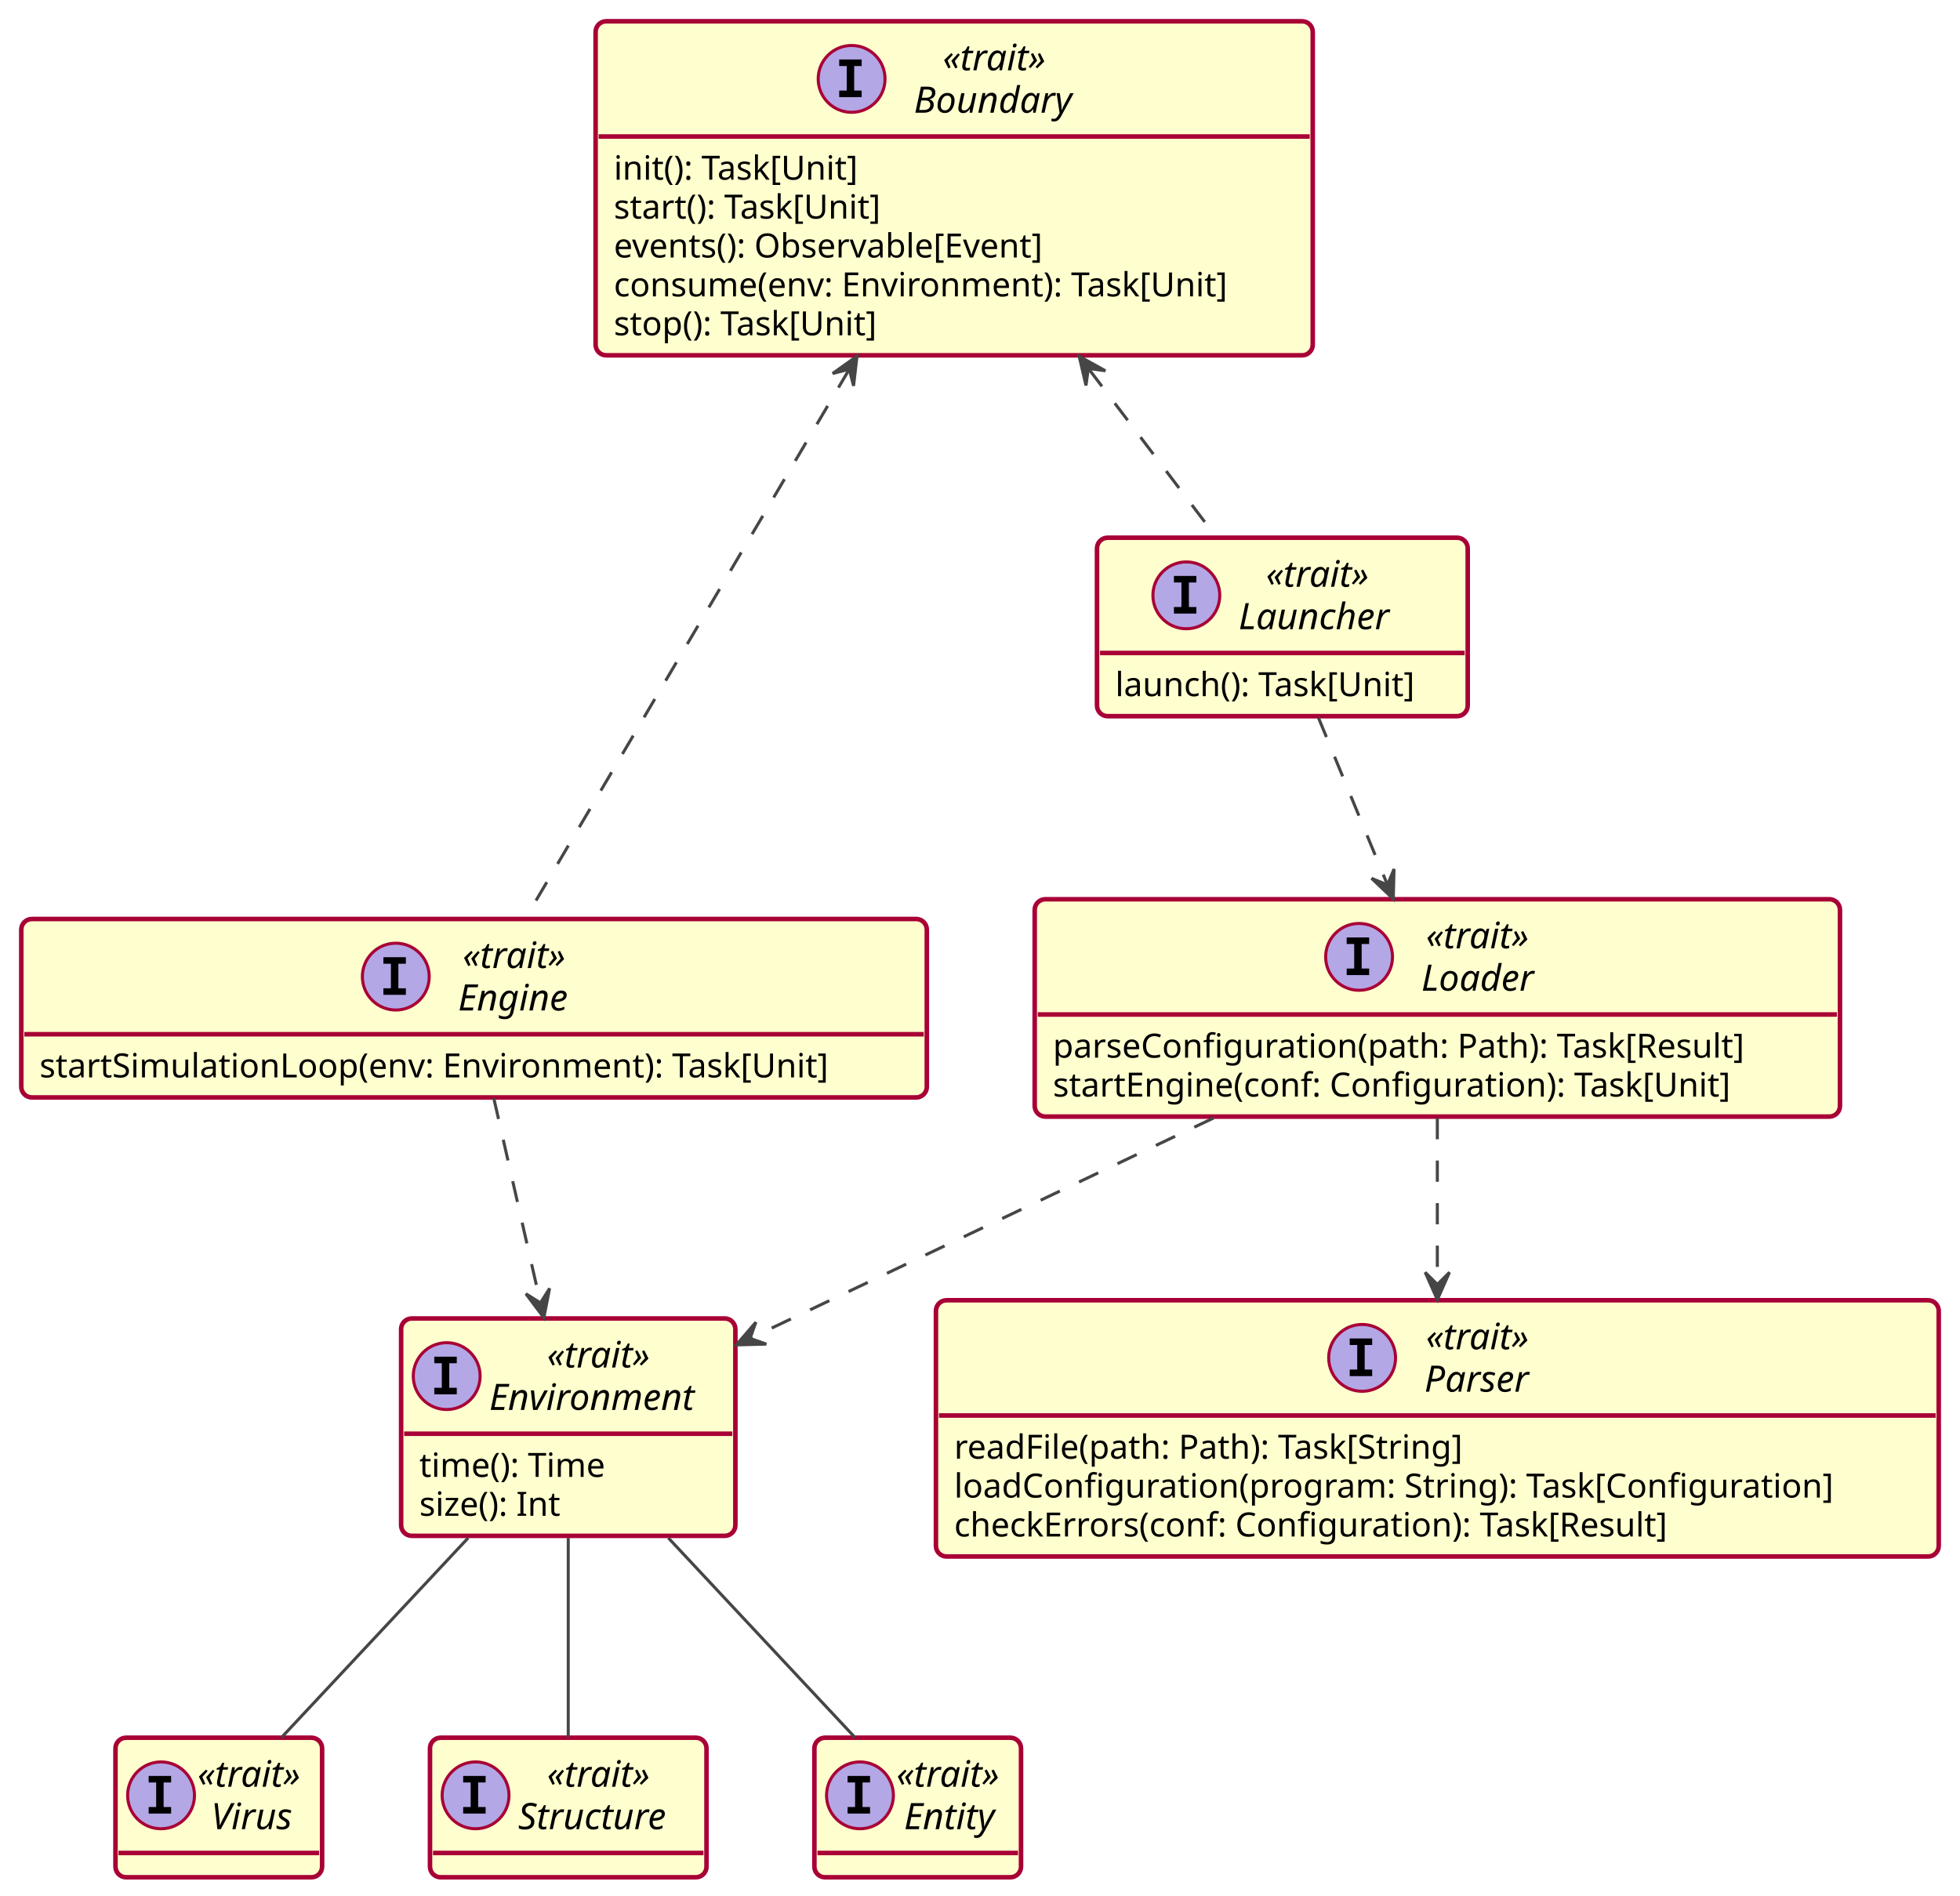
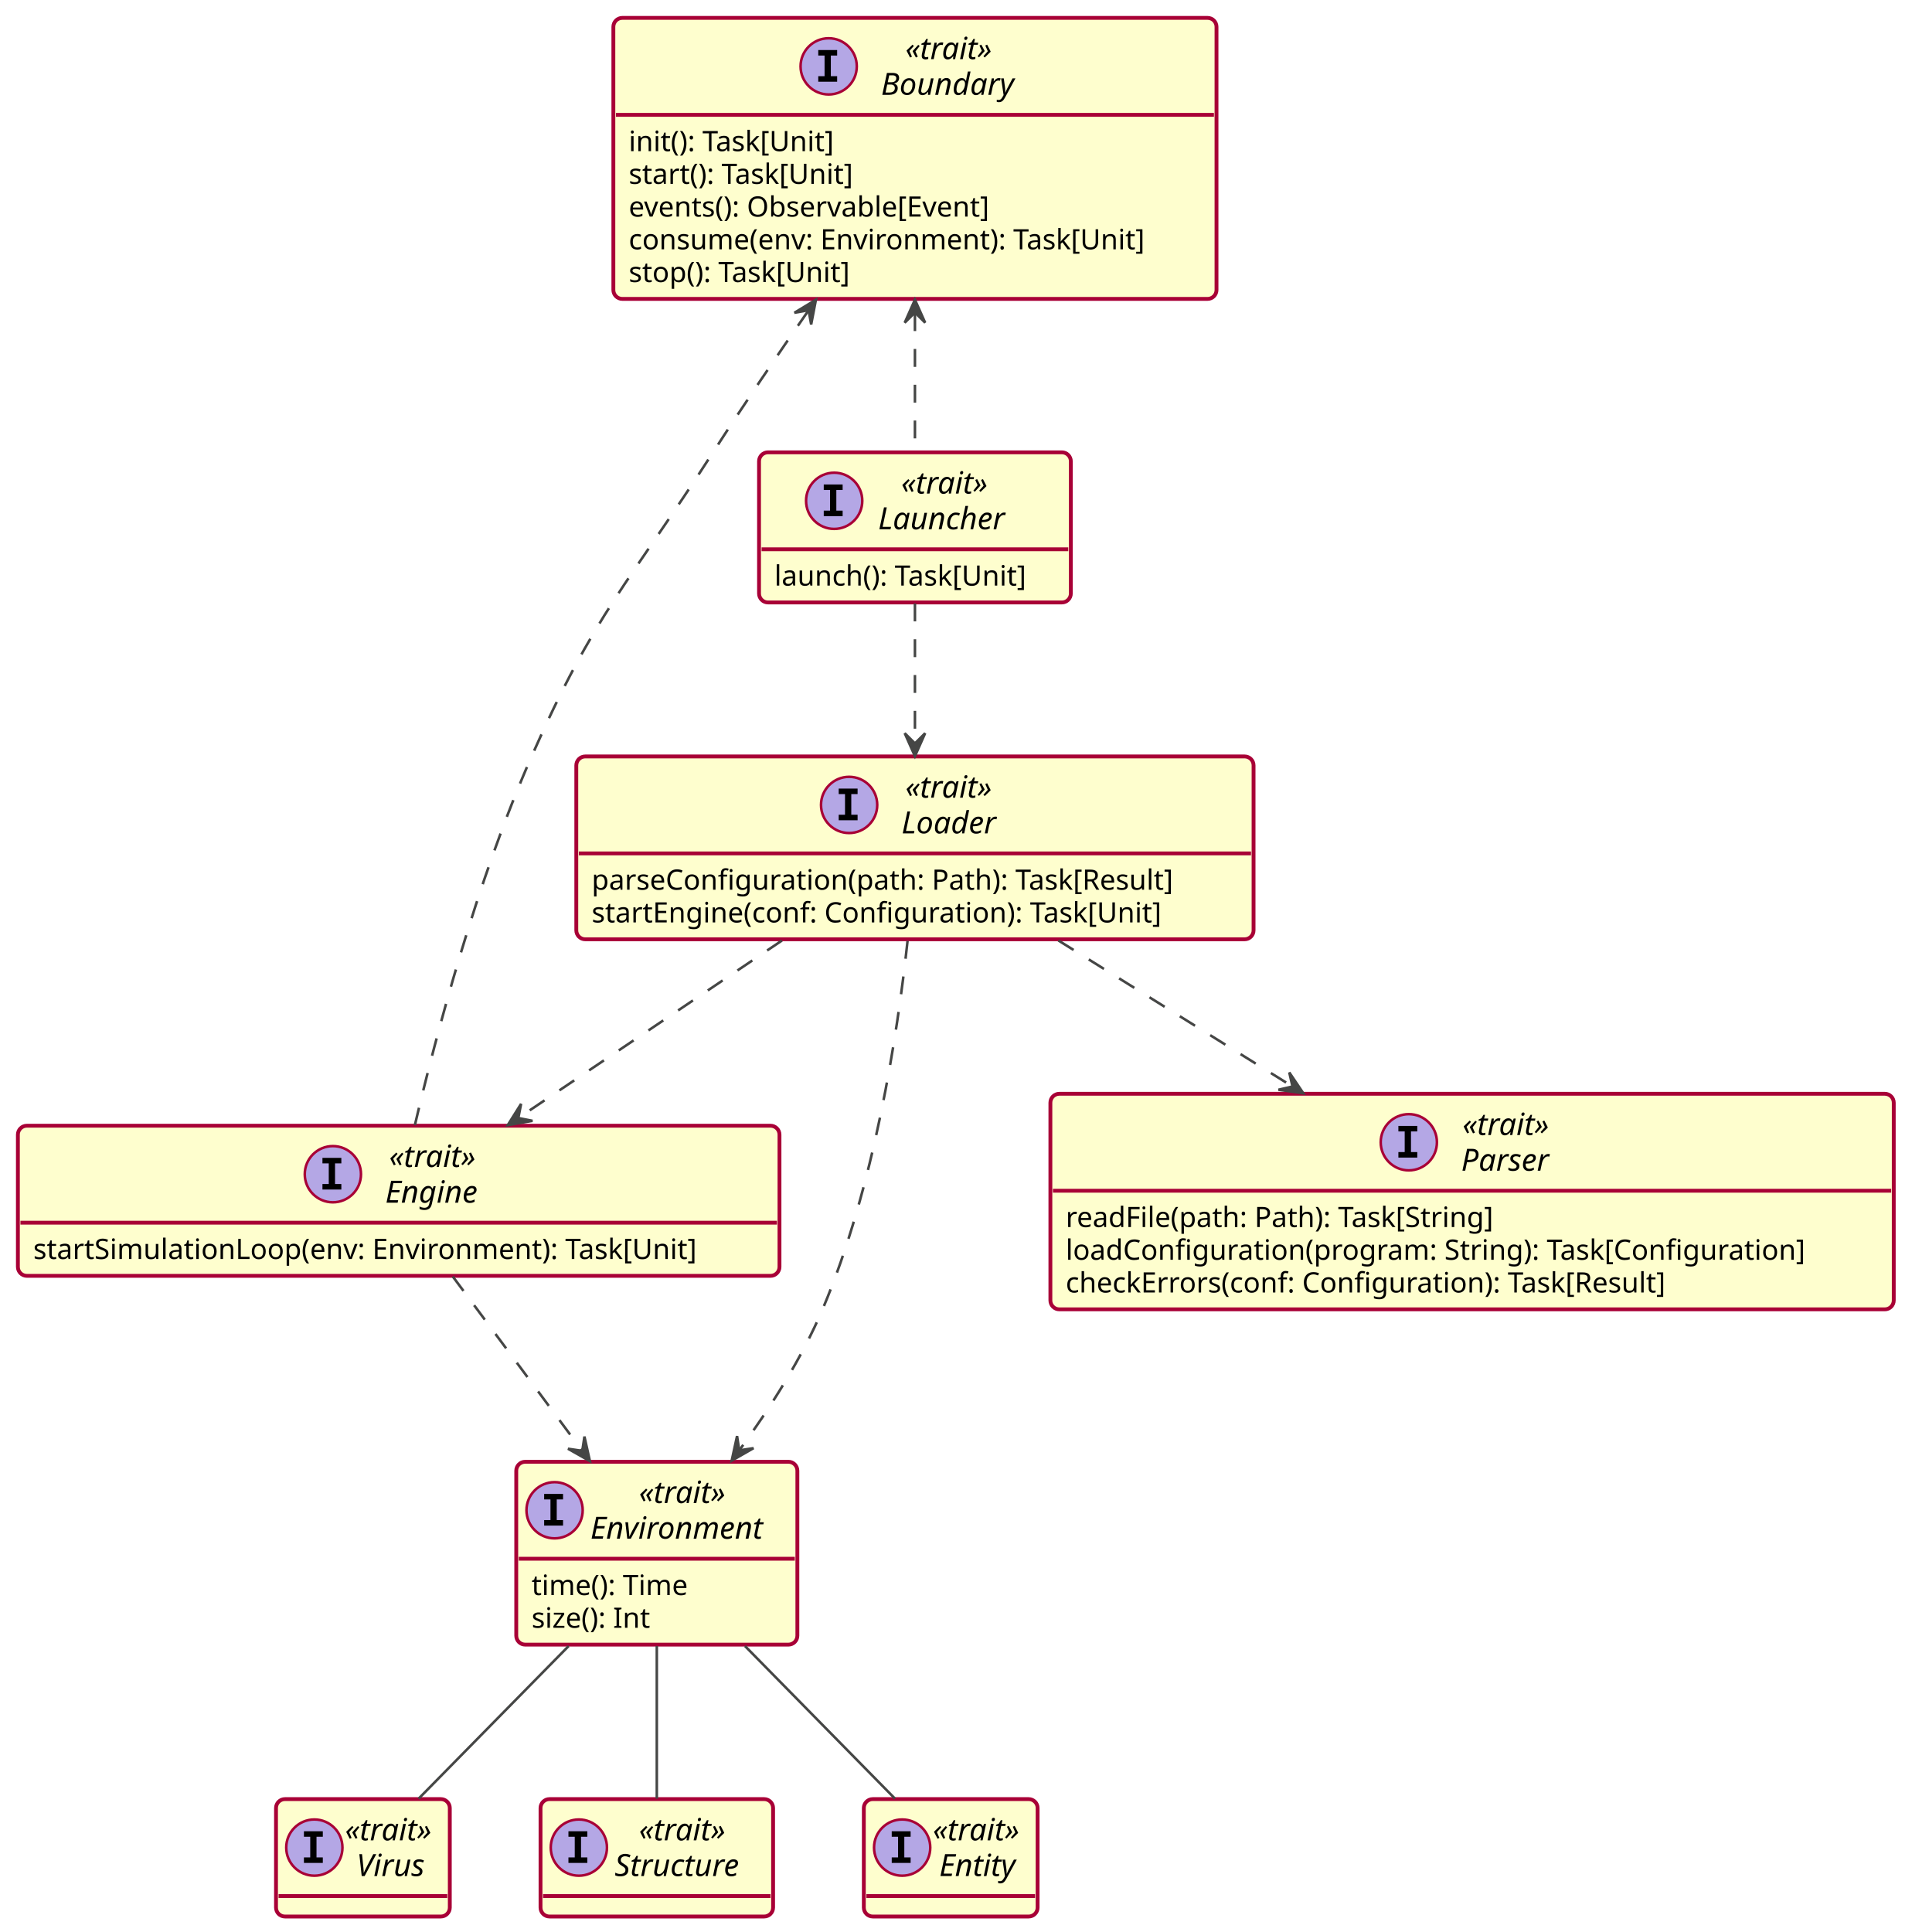
- <svg xmlns="http://www.w3.org/2000/svg" contentScriptType="application/ecmascript" contentStyleType="text/css" height="624px" preserveAspectRatio="none" style="width:645px;height:624px;background:#FFFFFF;" version="1.1" viewBox="0 0 645 624" width="645px" zoomAndPan="magnify">
+ <svg xmlns="http://www.w3.org/2000/svg" contentScriptType="application/ecmascript" contentStyleType="text/css" height="756px" preserveAspectRatio="none" style="width:748px;height:756px;background:#FFFFFF;" version="1.1" viewBox="0 0 748 756" width="748px" zoomAndPan="magnify">
  <defs />
  <g>
-     <rect codeLine="4" fill="#FEFECE" height="109.961" id="Boundary" rx="3.5" ry="3.5" style="stroke:#A80036;stroke-width:1.5;" width="236" x="196" y="7" />
-     <ellipse cx="280.25" cy="25.969" fill="#B4A7E5" rx="11" ry="11" style="stroke:#A80036;stroke-width:1.0;" />
-     <path d="M276.172,21.734 L276.172,19.578 L283.562,19.578 L283.562,21.734 L281.094,21.734 L281.094,29.812 L283.562,29.812 L283.562,31.969 L276.172,31.969 L276.172,29.812 L278.641,29.812 L278.641,21.734 L276.172,21.734 Z " fill="#000000" />
-     <text fill="#000000" font-family="sans-serif" font-size="12" font-style="italic" lengthAdjust="spacing" textLength="40" x="310.25" y="23.139">«trait»</text>
-     <text fill="#000000" font-family="sans-serif" font-size="12" font-style="italic" lengthAdjust="spacing" textLength="59" x="300.75" y="37.107">Boundary</text>
-     <line style="stroke:#A80036;stroke-width:1.5;" x1="197" x2="431" y1="44.938" y2="44.938" />
-     <text fill="#000000" font-family="sans-serif" font-size="11" lengthAdjust="spacing" textLength="90" x="202" y="59.148">init(): Task[Unit]</text>
-     <text fill="#000000" font-family="sans-serif" font-size="11" lengthAdjust="spacing" textLength="100" x="202" y="71.953">start(): Task[Unit]</text>
-     <text fill="#000000" font-family="sans-serif" font-size="11" lengthAdjust="spacing" textLength="158" x="202" y="84.757">events(): Observable[Event]</text>
-     <text fill="#000000" font-family="sans-serif" font-size="11" lengthAdjust="spacing" textLength="224" x="202" y="97.562">consume(env: Environment): Task[Unit]</text>
-     <text fill="#000000" font-family="sans-serif" font-size="11" lengthAdjust="spacing" textLength="98" x="202" y="110.367">stop(): Task[Unit]</text>
-     <rect codeLine="12" fill="#FEFECE" height="58.742" id="Engine" rx="3.5" ry="3.5" style="stroke:#A80036;stroke-width:1.5;" width="298" x="7" y="302.5" />
-     <ellipse cx="130.25" cy="321.469" fill="#B4A7E5" rx="11" ry="11" style="stroke:#A80036;stroke-width:1.0;" />
-     <path d="M126.172,317.234 L126.172,315.078 L133.562,315.078 L133.562,317.234 L131.094,317.234 L131.094,325.312 L133.562,325.312 L133.562,327.469 L126.172,327.469 L126.172,325.312 L128.641,325.312 L128.641,317.234 L126.172,317.234 Z " fill="#000000" />
-     <text fill="#000000" font-family="sans-serif" font-size="12" font-style="italic" lengthAdjust="spacing" textLength="40" x="152.25" y="318.639">«trait»</text>
-     <text fill="#000000" font-family="sans-serif" font-size="12" font-style="italic" lengthAdjust="spacing" textLength="43" x="150.75" y="332.607">Engine</text>
-     <line style="stroke:#A80036;stroke-width:1.5;" x1="8" x2="304" y1="340.438" y2="340.438" />
-     <text fill="#000000" font-family="sans-serif" font-size="11" lengthAdjust="spacing" textLength="286" x="13" y="354.648">startSimulationLoop(env: Environment): Task[Unit]</text>
-     <rect codeLine="16" fill="#FEFECE" height="58.742" id="Launcher" rx="3.5" ry="3.5" style="stroke:#A80036;stroke-width:1.5;" width="122" x="361" y="177" />
-     <ellipse cx="390.4" cy="195.969" fill="#B4A7E5" rx="11" ry="11" style="stroke:#A80036;stroke-width:1.0;" />
-     <path d="M386.322,191.734 L386.322,189.578 L393.712,189.578 L393.712,191.734 L391.244,191.734 L391.244,199.812 L393.712,199.812 L393.712,201.969 L386.322,201.969 L386.322,199.812 L388.791,199.812 L388.791,191.734 L386.322,191.734 Z " fill="#000000" />
-     <text fill="#000000" font-family="sans-serif" font-size="12" font-style="italic" lengthAdjust="spacing" textLength="40" x="416.6" y="193.139">«trait»</text>
-     <text fill="#000000" font-family="sans-serif" font-size="12" font-style="italic" lengthAdjust="spacing" textLength="58" x="407.6" y="207.107">Launcher</text>
-     <line style="stroke:#A80036;stroke-width:1.5;" x1="362" x2="482" y1="214.938" y2="214.938" />
-     <text fill="#000000" font-family="sans-serif" font-size="11" lengthAdjust="spacing" textLength="110" x="367" y="229.148">launch(): Task[Unit]</text>
-     <rect codeLine="20" fill="#FEFECE" height="71.547" id="Loader" rx="3.5" ry="3.5" style="stroke:#A80036;stroke-width:1.5;" width="265" x="340.5" y="296" />
-     <ellipse cx="447.25" cy="314.969" fill="#B4A7E5" rx="11" ry="11" style="stroke:#A80036;stroke-width:1.0;" />
-     <path d="M443.172,310.734 L443.172,308.578 L450.562,308.578 L450.562,310.734 L448.094,310.734 L448.094,318.812 L450.562,318.812 L450.562,320.969 L443.172,320.969 L443.172,318.812 L445.641,318.812 L445.641,310.734 L443.172,310.734 Z " fill="#000000" />
-     <text fill="#000000" font-family="sans-serif" font-size="12" font-style="italic" lengthAdjust="spacing" textLength="40" x="469.25" y="312.139">«trait»</text>
-     <text fill="#000000" font-family="sans-serif" font-size="12" font-style="italic" lengthAdjust="spacing" textLength="43" x="467.75" y="326.107">Loader</text>
-     <line style="stroke:#A80036;stroke-width:1.5;" x1="341.5" x2="604.5" y1="333.938" y2="333.938" />
-     <text fill="#000000" font-family="sans-serif" font-size="11" lengthAdjust="spacing" textLength="253" x="346.5" y="348.148">parseConfiguration(path: Path): Task[Result]</text>
-     <text fill="#000000" font-family="sans-serif" font-size="11" lengthAdjust="spacing" textLength="246" x="346.5" y="360.953">startEngine(conf: Configuration): Task[Unit]</text>
-     <rect codeLine="26" fill="#FEFECE" height="84.352" id="Parser" rx="3.5" ry="3.5" style="stroke:#A80036;stroke-width:1.5;" width="330" x="308" y="428" />
-     <ellipse cx="448.25" cy="446.969" fill="#B4A7E5" rx="11" ry="11" style="stroke:#A80036;stroke-width:1.0;" />
-     <path d="M444.172,442.734 L444.172,440.578 L451.562,440.578 L451.562,442.734 L449.094,442.734 L449.094,450.812 L451.562,450.812 L451.562,452.969 L444.172,452.969 L444.172,450.812 L446.641,450.812 L446.641,442.734 L444.172,442.734 Z " fill="#000000" />
-     <text fill="#000000" font-family="sans-serif" font-size="12" font-style="italic" lengthAdjust="spacing" textLength="40" x="469.25" y="444.139">«trait»</text>
-     <text fill="#000000" font-family="sans-serif" font-size="12" font-style="italic" lengthAdjust="spacing" textLength="41" x="468.75" y="458.107">Parser</text>
-     <line style="stroke:#A80036;stroke-width:1.5;" x1="309" x2="637" y1="465.938" y2="465.938" />
-     <text fill="#000000" font-family="sans-serif" font-size="11" lengthAdjust="spacing" textLength="188" x="314" y="480.148">readFile(path: Path): Task[String]</text>
-     <text fill="#000000" font-family="sans-serif" font-size="11" lengthAdjust="spacing" textLength="318" x="314" y="492.953">loadConfiguration(program: String): Task[Configuration]</text>
-     <text fill="#000000" font-family="sans-serif" font-size="11" lengthAdjust="spacing" textLength="262" x="314" y="505.757">checkErrors(conf: Configuration): Task[Result]</text>
-     <rect codeLine="33" fill="#FEFECE" height="71.547" id="Environment" rx="3.5" ry="3.5" style="stroke:#A80036;stroke-width:1.5;" width="110" x="132" y="434" />
-     <ellipse cx="147" cy="452.969" fill="#B4A7E5" rx="11" ry="11" style="stroke:#A80036;stroke-width:1.0;" />
-     <path d="M142.922,448.734 L142.922,446.578 L150.312,446.578 L150.312,448.734 L147.844,448.734 L147.844,456.812 L150.312,456.812 L150.312,458.969 L142.922,458.969 L142.922,456.812 L145.391,456.812 L145.391,448.734 L142.922,448.734 Z " fill="#000000" />
-     <text fill="#000000" font-family="sans-serif" font-size="12" font-style="italic" lengthAdjust="spacing" textLength="40" x="180" y="450.139">«trait»</text>
-     <text fill="#000000" font-family="sans-serif" font-size="12" font-style="italic" lengthAdjust="spacing" textLength="78" x="161" y="464.107">Environment</text>
-     <line style="stroke:#A80036;stroke-width:1.5;" x1="133" x2="241" y1="471.938" y2="471.938" />
-     <text fill="#000000" font-family="sans-serif" font-size="11" lengthAdjust="spacing" textLength="69" x="138" y="486.148">time(): Time</text>
-     <text fill="#000000" font-family="sans-serif" font-size="11" lengthAdjust="spacing" textLength="52" x="138" y="498.953">size(): Int</text>
-     <rect codeLine="39" fill="#FEFECE" height="45.938" id="Virus" rx="3.5" ry="3.5" style="stroke:#A80036;stroke-width:1.5;" width="68" x="38" y="572" />
-     <ellipse cx="53" cy="590.969" fill="#B4A7E5" rx="11" ry="11" style="stroke:#A80036;stroke-width:1.0;" />
-     <path d="M48.922,586.734 L48.922,584.578 L56.312,584.578 L56.312,586.734 L53.844,586.734 L53.844,594.812 L56.312,594.812 L56.312,596.969 L48.922,596.969 L48.922,594.812 L51.391,594.812 L51.391,586.734 L48.922,586.734 Z " fill="#000000" />
-     <text fill="#000000" font-family="sans-serif" font-size="12" font-style="italic" lengthAdjust="spacing" textLength="40" x="65" y="588.139">«trait»</text>
-     <text fill="#000000" font-family="sans-serif" font-size="12" font-style="italic" lengthAdjust="spacing" textLength="31" x="69.5" y="602.107">Virus</text>
-     <line style="stroke:#A80036;stroke-width:1.5;" x1="39" x2="105" y1="609.938" y2="609.938" />
-     <rect codeLine="40" fill="#FEFECE" height="45.938" id="Structure" rx="3.5" ry="3.5" style="stroke:#A80036;stroke-width:1.5;" width="91" x="141.5" y="572" />
-     <ellipse cx="156.5" cy="590.969" fill="#B4A7E5" rx="11" ry="11" style="stroke:#A80036;stroke-width:1.0;" />
-     <path d="M152.422,586.734 L152.422,584.578 L159.812,584.578 L159.812,586.734 L157.344,586.734 L157.344,594.812 L159.812,594.812 L159.812,596.969 L152.422,596.969 L152.422,594.812 L154.891,594.812 L154.891,586.734 L152.422,586.734 Z " fill="#000000" />
-     <text fill="#000000" font-family="sans-serif" font-size="12" font-style="italic" lengthAdjust="spacing" textLength="40" x="180" y="588.139">«trait»</text>
-     <text fill="#000000" font-family="sans-serif" font-size="12" font-style="italic" lengthAdjust="spacing" textLength="59" x="170.5" y="602.107">Structure</text>
-     <line style="stroke:#A80036;stroke-width:1.5;" x1="142.5" x2="231.5" y1="609.938" y2="609.938" />
-     <rect codeLine="41" fill="#FEFECE" height="45.938" id="Entity" rx="3.5" ry="3.5" style="stroke:#A80036;stroke-width:1.5;" width="68" x="268" y="572" />
-     <ellipse cx="283" cy="590.969" fill="#B4A7E5" rx="11" ry="11" style="stroke:#A80036;stroke-width:1.0;" />
-     <path d="M278.922,586.734 L278.922,584.578 L286.312,584.578 L286.312,586.734 L283.844,586.734 L283.844,594.812 L286.312,594.812 L286.312,596.969 L278.922,596.969 L278.922,594.812 L281.391,594.812 L281.391,586.734 L278.922,586.734 Z " fill="#000000" />
-     <text fill="#000000" font-family="sans-serif" font-size="12" font-style="italic" lengthAdjust="spacing" textLength="40" x="295" y="588.139">«trait»</text>
-     <text fill="#000000" font-family="sans-serif" font-size="12" font-style="italic" lengthAdjust="spacing" textLength="35" x="297.5" y="602.107">Entity</text>
-     <line style="stroke:#A80036;stroke-width:1.5;" x1="269" x2="335" y1="609.938" y2="609.938" />
-     <path codeLine="45" d="M154.05,506.25 C134.27,527.4 109.72,553.66 92.65,571.91 " fill="none" id="Environment-Virus" style="stroke:#454645;stroke-width:1.0;" />
-     <path codeLine="46" d="M187,506.25 C187,527.4 187,553.66 187,571.91 " fill="none" id="Environment-Structure" style="stroke:#454645;stroke-width:1.0;" />
-     <path codeLine="47" d="M219.95,506.25 C239.73,527.4 264.28,553.66 281.35,571.91 " fill="none" id="Environment-Entity" style="stroke:#454645;stroke-width:1.0;" />
-     <path codeLine="49" d="M279.48,121.55 C246.49,177.51 198.15,259.51 172.85,302.42 " fill="none" id="Boundary-backto-Engine" style="stroke:#454645;stroke-width:1.0;stroke-dasharray:7.0,7.0;" />
-     <polygon fill="#454645" points="282.03,117.23,274.006,122.941,279.485,121.534,280.892,127.013,282.03,117.23" style="stroke:#454645;stroke-width:1.0;" />
-     <path codeLine="50" d="M358.4,121.59 C372.87,140.67 388.29,161.02 400.32,176.89 " fill="none" id="Boundary-backto-Launcher" style="stroke:#454645;stroke-width:1.0;stroke-dasharray:7.0,7.0;" />
-     <polygon fill="#454645" points="355.14,117.28,357.378,126.871,358.156,121.268,363.759,122.046,355.14,117.28" style="stroke:#454645;stroke-width:1.0;" />
-     <path codeLine="52" d="M433.83,236.14 C440.55,252.43 449.08,273.07 456.46,290.94 " fill="none" id="Launcher-to-Loader" style="stroke:#454645;stroke-width:1.0;stroke-dasharray:7.0,7.0;" />
-     <polygon fill="#454645" points="458.5,295.9,458.746,286.054,456.584,291.282,451.357,289.12,458.5,295.9" style="stroke:#454645;stroke-width:1.0;" />
-     <path codeLine="54" d="M473,368.02 C473,384.57 473,404.56 473,422.36 " fill="none" id="Loader-to-Parser" style="stroke:#454645;stroke-width:1.0;stroke-dasharray:7.0,7.0;" />
-     <polygon fill="#454645" points="473,427.81,477,418.81,473,422.81,469,418.81,473,427.81" style="stroke:#454645;stroke-width:1.0;" />
-     <path codeLine="56" d="M162.5,361.51 C166.94,380.98 172.88,407.06 177.8,428.65 " fill="none" id="Engine-to-Environment" style="stroke:#454645;stroke-width:1.0;stroke-dasharray:7.0,7.0;" />
-     <polygon fill="#454645" points="178.97,433.75,180.863,424.085,177.855,428.876,173.064,425.868,178.97,433.75" style="stroke:#454645;stroke-width:1.0;" />
-     <path codeLine="58" d="M399.35,368.02 C352.08,390.5 291.47,419.32 247.12,440.41 " fill="none" id="Loader-to-Environment" style="stroke:#454645;stroke-width:1.0;stroke-dasharray:7.0,7.0;" />
-     <polygon fill="#454645" points="242.33,442.69,252.176,442.444,246.847,440.546,248.745,435.217,242.33,442.69" style="stroke:#454645;stroke-width:1.0;" />
+     <rect codeLine="4" fill="#FEFECE" height="109.961" id="Boundary" rx="3.5" ry="3.5" style="stroke:#A80036;stroke-width:1.5;" width="236" x="240" y="7" />
+     <ellipse cx="324.25" cy="25.969" fill="#B4A7E5" rx="11" ry="11" style="stroke:#A80036;stroke-width:1.0;" />
+     <path d="M320.172,21.734 L320.172,19.578 L327.562,19.578 L327.562,21.734 L325.094,21.734 L325.094,29.812 L327.562,29.812 L327.562,31.969 L320.172,31.969 L320.172,29.812 L322.641,29.812 L322.641,21.734 L320.172,21.734 Z " fill="#000000" />
+     <text fill="#000000" font-family="sans-serif" font-size="12" font-style="italic" lengthAdjust="spacing" textLength="40" x="354.25" y="23.139">«trait»</text>
+     <text fill="#000000" font-family="sans-serif" font-size="12" font-style="italic" lengthAdjust="spacing" textLength="59" x="344.75" y="37.107">Boundary</text>
+     <line style="stroke:#A80036;stroke-width:1.5;" x1="241" x2="475" y1="44.938" y2="44.938" />
+     <text fill="#000000" font-family="sans-serif" font-size="11" lengthAdjust="spacing" textLength="90" x="246" y="59.148">init(): Task[Unit]</text>
+     <text fill="#000000" font-family="sans-serif" font-size="11" lengthAdjust="spacing" textLength="100" x="246" y="71.953">start(): Task[Unit]</text>
+     <text fill="#000000" font-family="sans-serif" font-size="11" lengthAdjust="spacing" textLength="158" x="246" y="84.757">events(): Observable[Event]</text>
+     <text fill="#000000" font-family="sans-serif" font-size="11" lengthAdjust="spacing" textLength="224" x="246" y="97.562">consume(env: Environment): Task[Unit]</text>
+     <text fill="#000000" font-family="sans-serif" font-size="11" lengthAdjust="spacing" textLength="98" x="246" y="110.367">stop(): Task[Unit]</text>
+     <rect codeLine="12" fill="#FEFECE" height="58.742" id="Engine" rx="3.5" ry="3.5" style="stroke:#A80036;stroke-width:1.5;" width="298" x="7" y="440.5" />
+     <ellipse cx="130.25" cy="459.469" fill="#B4A7E5" rx="11" ry="11" style="stroke:#A80036;stroke-width:1.0;" />
+     <path d="M126.172,455.234 L126.172,453.078 L133.562,453.078 L133.562,455.234 L131.094,455.234 L131.094,463.312 L133.562,463.312 L133.562,465.469 L126.172,465.469 L126.172,463.312 L128.641,463.312 L128.641,455.234 L126.172,455.234 Z " fill="#000000" />
+     <text fill="#000000" font-family="sans-serif" font-size="12" font-style="italic" lengthAdjust="spacing" textLength="40" x="152.25" y="456.639">«trait»</text>
+     <text fill="#000000" font-family="sans-serif" font-size="12" font-style="italic" lengthAdjust="spacing" textLength="43" x="150.75" y="470.607">Engine</text>
+     <line style="stroke:#A80036;stroke-width:1.5;" x1="8" x2="304" y1="478.438" y2="478.438" />
+     <text fill="#000000" font-family="sans-serif" font-size="11" lengthAdjust="spacing" textLength="286" x="13" y="492.648">startSimulationLoop(env: Environment): Task[Unit]</text>
+     <rect codeLine="16" fill="#FEFECE" height="58.742" id="Launcher" rx="3.5" ry="3.5" style="stroke:#A80036;stroke-width:1.5;" width="122" x="297" y="177" />
+     <ellipse cx="326.4" cy="195.969" fill="#B4A7E5" rx="11" ry="11" style="stroke:#A80036;stroke-width:1.0;" />
+     <path d="M322.322,191.734 L322.322,189.578 L329.712,189.578 L329.712,191.734 L327.244,191.734 L327.244,199.812 L329.712,199.812 L329.712,201.969 L322.322,201.969 L322.322,199.812 L324.791,199.812 L324.791,191.734 L322.322,191.734 Z " fill="#000000" />
+     <text fill="#000000" font-family="sans-serif" font-size="12" font-style="italic" lengthAdjust="spacing" textLength="40" x="352.6" y="193.139">«trait»</text>
+     <text fill="#000000" font-family="sans-serif" font-size="12" font-style="italic" lengthAdjust="spacing" textLength="58" x="343.6" y="207.107">Launcher</text>
+     <line style="stroke:#A80036;stroke-width:1.5;" x1="298" x2="418" y1="214.938" y2="214.938" />
+     <text fill="#000000" font-family="sans-serif" font-size="11" lengthAdjust="spacing" textLength="110" x="303" y="229.148">launch(): Task[Unit]</text>
+     <rect codeLine="20" fill="#FEFECE" height="71.547" id="Loader" rx="3.5" ry="3.5" style="stroke:#A80036;stroke-width:1.5;" width="265" x="225.5" y="296" />
+     <ellipse cx="332.25" cy="314.969" fill="#B4A7E5" rx="11" ry="11" style="stroke:#A80036;stroke-width:1.0;" />
+     <path d="M328.172,310.734 L328.172,308.578 L335.562,308.578 L335.562,310.734 L333.094,310.734 L333.094,318.812 L335.562,318.812 L335.562,320.969 L328.172,320.969 L328.172,318.812 L330.641,318.812 L330.641,310.734 L328.172,310.734 Z " fill="#000000" />
+     <text fill="#000000" font-family="sans-serif" font-size="12" font-style="italic" lengthAdjust="spacing" textLength="40" x="354.25" y="312.139">«trait»</text>
+     <text fill="#000000" font-family="sans-serif" font-size="12" font-style="italic" lengthAdjust="spacing" textLength="43" x="352.75" y="326.107">Loader</text>
+     <line style="stroke:#A80036;stroke-width:1.5;" x1="226.5" x2="489.5" y1="333.938" y2="333.938" />
+     <text fill="#000000" font-family="sans-serif" font-size="11" lengthAdjust="spacing" textLength="253" x="231.5" y="348.148">parseConfiguration(path: Path): Task[Result]</text>
+     <text fill="#000000" font-family="sans-serif" font-size="11" lengthAdjust="spacing" textLength="246" x="231.5" y="360.953">startEngine(conf: Configuration): Task[Unit]</text>
+     <rect codeLine="26" fill="#FEFECE" height="84.352" id="Parser" rx="3.5" ry="3.5" style="stroke:#A80036;stroke-width:1.5;" width="330" x="411" y="428" />
+     <ellipse cx="551.25" cy="446.969" fill="#B4A7E5" rx="11" ry="11" style="stroke:#A80036;stroke-width:1.0;" />
+     <path d="M547.172,442.734 L547.172,440.578 L554.562,440.578 L554.562,442.734 L552.094,442.734 L552.094,450.812 L554.562,450.812 L554.562,452.969 L547.172,452.969 L547.172,450.812 L549.641,450.812 L549.641,442.734 L547.172,442.734 Z " fill="#000000" />
+     <text fill="#000000" font-family="sans-serif" font-size="12" font-style="italic" lengthAdjust="spacing" textLength="40" x="572.25" y="444.139">«trait»</text>
+     <text fill="#000000" font-family="sans-serif" font-size="12" font-style="italic" lengthAdjust="spacing" textLength="41" x="571.75" y="458.107">Parser</text>
+     <line style="stroke:#A80036;stroke-width:1.5;" x1="412" x2="740" y1="465.938" y2="465.938" />
+     <text fill="#000000" font-family="sans-serif" font-size="11" lengthAdjust="spacing" textLength="188" x="417" y="480.148">readFile(path: Path): Task[String]</text>
+     <text fill="#000000" font-family="sans-serif" font-size="11" lengthAdjust="spacing" textLength="318" x="417" y="492.953">loadConfiguration(program: String): Task[Configuration]</text>
+     <text fill="#000000" font-family="sans-serif" font-size="11" lengthAdjust="spacing" textLength="262" x="417" y="505.757">checkErrors(conf: Configuration): Task[Result]</text>
+     <rect codeLine="33" fill="#FEFECE" height="71.547" id="Environment" rx="3.5" ry="3.5" style="stroke:#A80036;stroke-width:1.5;" width="110" x="202" y="572" />
+     <ellipse cx="217" cy="590.969" fill="#B4A7E5" rx="11" ry="11" style="stroke:#A80036;stroke-width:1.0;" />
+     <path d="M212.922,586.734 L212.922,584.578 L220.312,584.578 L220.312,586.734 L217.844,586.734 L217.844,594.812 L220.312,594.812 L220.312,596.969 L212.922,596.969 L212.922,594.812 L215.391,594.812 L215.391,586.734 L212.922,586.734 Z " fill="#000000" />
+     <text fill="#000000" font-family="sans-serif" font-size="12" font-style="italic" lengthAdjust="spacing" textLength="40" x="250" y="588.139">«trait»</text>
+     <text fill="#000000" font-family="sans-serif" font-size="12" font-style="italic" lengthAdjust="spacing" textLength="78" x="231" y="602.107">Environment</text>
+     <line style="stroke:#A80036;stroke-width:1.5;" x1="203" x2="311" y1="609.938" y2="609.938" />
+     <text fill="#000000" font-family="sans-serif" font-size="11" lengthAdjust="spacing" textLength="69" x="208" y="624.148">time(): Time</text>
+     <text fill="#000000" font-family="sans-serif" font-size="11" lengthAdjust="spacing" textLength="52" x="208" y="636.953">size(): Int</text>
+     <rect codeLine="39" fill="#FEFECE" height="45.938" id="Virus" rx="3.5" ry="3.5" style="stroke:#A80036;stroke-width:1.5;" width="68" x="108" y="704" />
+     <ellipse cx="123" cy="722.969" fill="#B4A7E5" rx="11" ry="11" style="stroke:#A80036;stroke-width:1.0;" />
+     <path d="M118.922,718.734 L118.922,716.578 L126.312,716.578 L126.312,718.734 L123.844,718.734 L123.844,726.812 L126.312,726.812 L126.312,728.969 L118.922,728.969 L118.922,726.812 L121.391,726.812 L121.391,718.734 L118.922,718.734 Z " fill="#000000" />
+     <text fill="#000000" font-family="sans-serif" font-size="12" font-style="italic" lengthAdjust="spacing" textLength="40" x="135" y="720.139">«trait»</text>
+     <text fill="#000000" font-family="sans-serif" font-size="12" font-style="italic" lengthAdjust="spacing" textLength="31" x="139.5" y="734.107">Virus</text>
+     <line style="stroke:#A80036;stroke-width:1.5;" x1="109" x2="175" y1="741.938" y2="741.938" />
+     <rect codeLine="40" fill="#FEFECE" height="45.938" id="Structure" rx="3.5" ry="3.5" style="stroke:#A80036;stroke-width:1.5;" width="91" x="211.5" y="704" />
+     <ellipse cx="226.5" cy="722.969" fill="#B4A7E5" rx="11" ry="11" style="stroke:#A80036;stroke-width:1.0;" />
+     <path d="M222.422,718.734 L222.422,716.578 L229.812,716.578 L229.812,718.734 L227.344,718.734 L227.344,726.812 L229.812,726.812 L229.812,728.969 L222.422,728.969 L222.422,726.812 L224.891,726.812 L224.891,718.734 L222.422,718.734 Z " fill="#000000" />
+     <text fill="#000000" font-family="sans-serif" font-size="12" font-style="italic" lengthAdjust="spacing" textLength="40" x="250" y="720.139">«trait»</text>
+     <text fill="#000000" font-family="sans-serif" font-size="12" font-style="italic" lengthAdjust="spacing" textLength="59" x="240.5" y="734.107">Structure</text>
+     <line style="stroke:#A80036;stroke-width:1.5;" x1="212.5" x2="301.5" y1="741.938" y2="741.938" />
+     <rect codeLine="41" fill="#FEFECE" height="45.938" id="Entity" rx="3.5" ry="3.5" style="stroke:#A80036;stroke-width:1.5;" width="68" x="338" y="704" />
+     <ellipse cx="353" cy="722.969" fill="#B4A7E5" rx="11" ry="11" style="stroke:#A80036;stroke-width:1.0;" />
+     <path d="M348.922,718.734 L348.922,716.578 L356.312,716.578 L356.312,718.734 L353.844,718.734 L353.844,726.812 L356.312,726.812 L356.312,728.969 L348.922,728.969 L348.922,726.812 L351.391,726.812 L351.391,718.734 L348.922,718.734 Z " fill="#000000" />
+     <text fill="#000000" font-family="sans-serif" font-size="12" font-style="italic" lengthAdjust="spacing" textLength="40" x="365" y="720.139">«trait»</text>
+     <text fill="#000000" font-family="sans-serif" font-size="12" font-style="italic" lengthAdjust="spacing" textLength="35" x="367.5" y="734.107">Entity</text>
+     <line style="stroke:#A80036;stroke-width:1.5;" x1="339" x2="405" y1="741.938" y2="741.938" />
+     <path codeLine="45" d="M222.5,644.1 C203.44,663.49 180.35,686.98 163.8,703.82 " fill="none" id="Environment-Virus" style="stroke:#454645;stroke-width:1.0;" />
+     <path codeLine="46" d="M257,644.1 C257,663.49 257,686.98 257,703.82 " fill="none" id="Environment-Structure" style="stroke:#454645;stroke-width:1.0;" />
+     <path codeLine="47" d="M291.5,644.1 C310.56,663.49 333.65,686.98 350.2,703.82 " fill="none" id="Environment-Entity" style="stroke:#454645;stroke-width:1.0;" />
+     <path codeLine="49" d="M305.98,368.02 C274.23,389.4 233.95,416.52 203.13,437.27 " fill="none" id="Loader-to-Engine" style="stroke:#454645;stroke-width:1.0;stroke-dasharray:7.0,7.0;" />
+     <polygon fill="#454645" points="198.66,440.28,208.361,438.577,202.809,437.49,203.897,431.939,198.66,440.28" style="stroke:#454645;stroke-width:1.0;" />
+     <path codeLine="51" d="M316.18,121.72 C303.94,139.33 290.72,158.8 279,177 C245.66,228.78 232.83,239.64 208,296 C186.44,344.93 170.53,405.43 162.31,440.37 " fill="none" id="Boundary-backto-Engine" style="stroke:#454645;stroke-width:1.0;stroke-dasharray:7.0,7.0;" />
+     <polygon fill="#454645" points="319.26,117.29,310.833,122.387,316.401,121.392,317.396,126.961,319.26,117.29" style="stroke:#454645;stroke-width:1.0;" />
+     <path codeLine="52" d="M358,122.55 C358,141.36 358,161.28 358,176.89 " fill="none" id="Boundary-backto-Launcher" style="stroke:#454645;stroke-width:1.0;stroke-dasharray:7.0,7.0;" />
+     <polygon fill="#454645" points="358,117.28,354,126.28,358,122.28,362,126.28,358,117.28" style="stroke:#454645;stroke-width:1.0;" />
+     <path codeLine="54" d="M358,236.14 C358,252.29 358,272.72 358,290.48 " fill="none" id="Launcher-to-Loader" style="stroke:#454645;stroke-width:1.0;stroke-dasharray:7.0,7.0;" />
+     <polygon fill="#454645" points="358,295.9,362,286.9,358,290.9,354,286.9,358,295.9" style="stroke:#454645;stroke-width:1.0;" />
+     <path codeLine="56" d="M414.14,368.02 C442.04,385.43 476.03,406.63 505.65,425.11 " fill="none" id="Loader-to-Parser" style="stroke:#454645;stroke-width:1.0;stroke-dasharray:7.0,7.0;" />
+     <polygon fill="#454645" points="509.98,427.81,504.475,419.643,505.742,425.156,500.229,426.423,509.98,427.81" style="stroke:#454645;stroke-width:1.0;" />
+     <path codeLine="58" d="M177.17,499.51 C191.81,519.23 211.49,545.72 227.64,567.47 " fill="none" id="Engine-to-Environment" style="stroke:#454645;stroke-width:1.0;stroke-dasharray:7.0,7.0;" />
+     <polygon fill="#454645" points="230.82,571.75,228.68,562.136,227.845,567.731,222.25,566.896,230.82,571.75" style="stroke:#454645;stroke-width:1.0;" />
+     <path codeLine="60" d="M355.11,368.2 C351.13,405.21 342.02,464.54 322,512 C313.76,531.52 301.2,551.16 289.31,567.48 " fill="none" id="Loader-to-Environment" style="stroke:#454645;stroke-width:1.0;stroke-dasharray:7.0,7.0;" />
+     <polygon fill="#454645" points="286.3,571.56,294.85,566.672,289.259,567.529,288.401,561.938,286.3,571.56" style="stroke:#454645;stroke-width:1.0;" />
  </g>
</svg>
